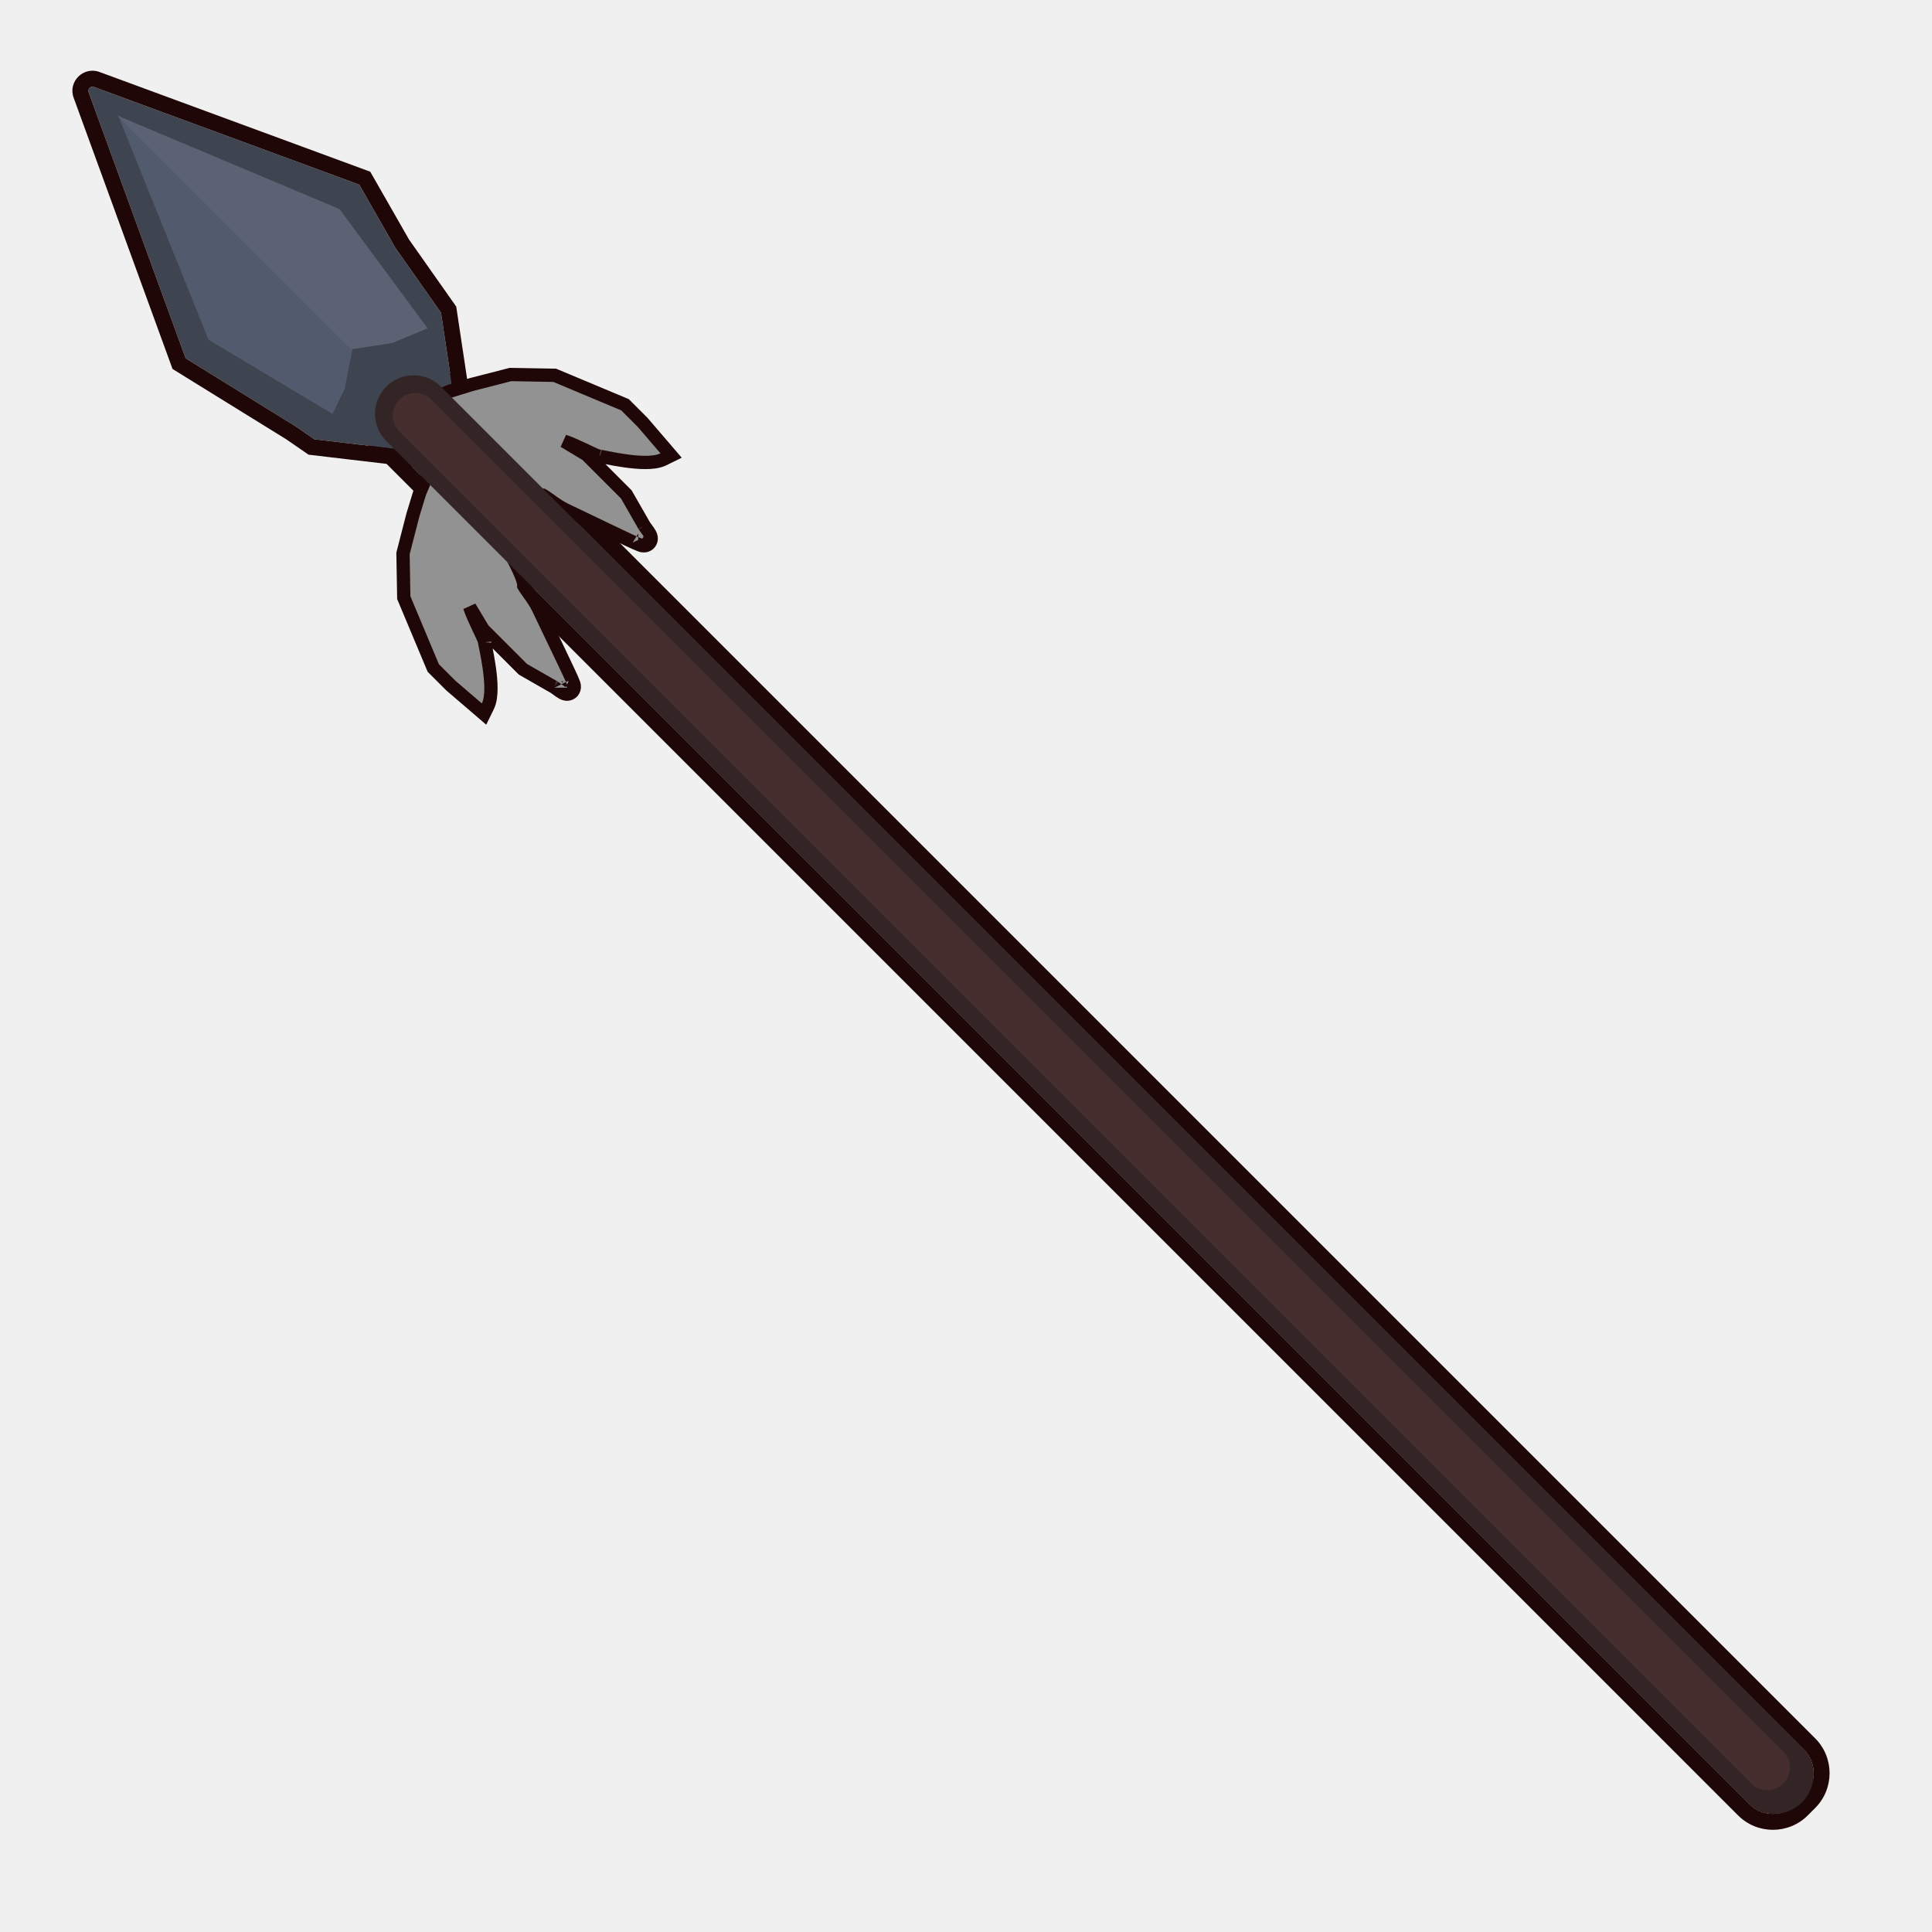
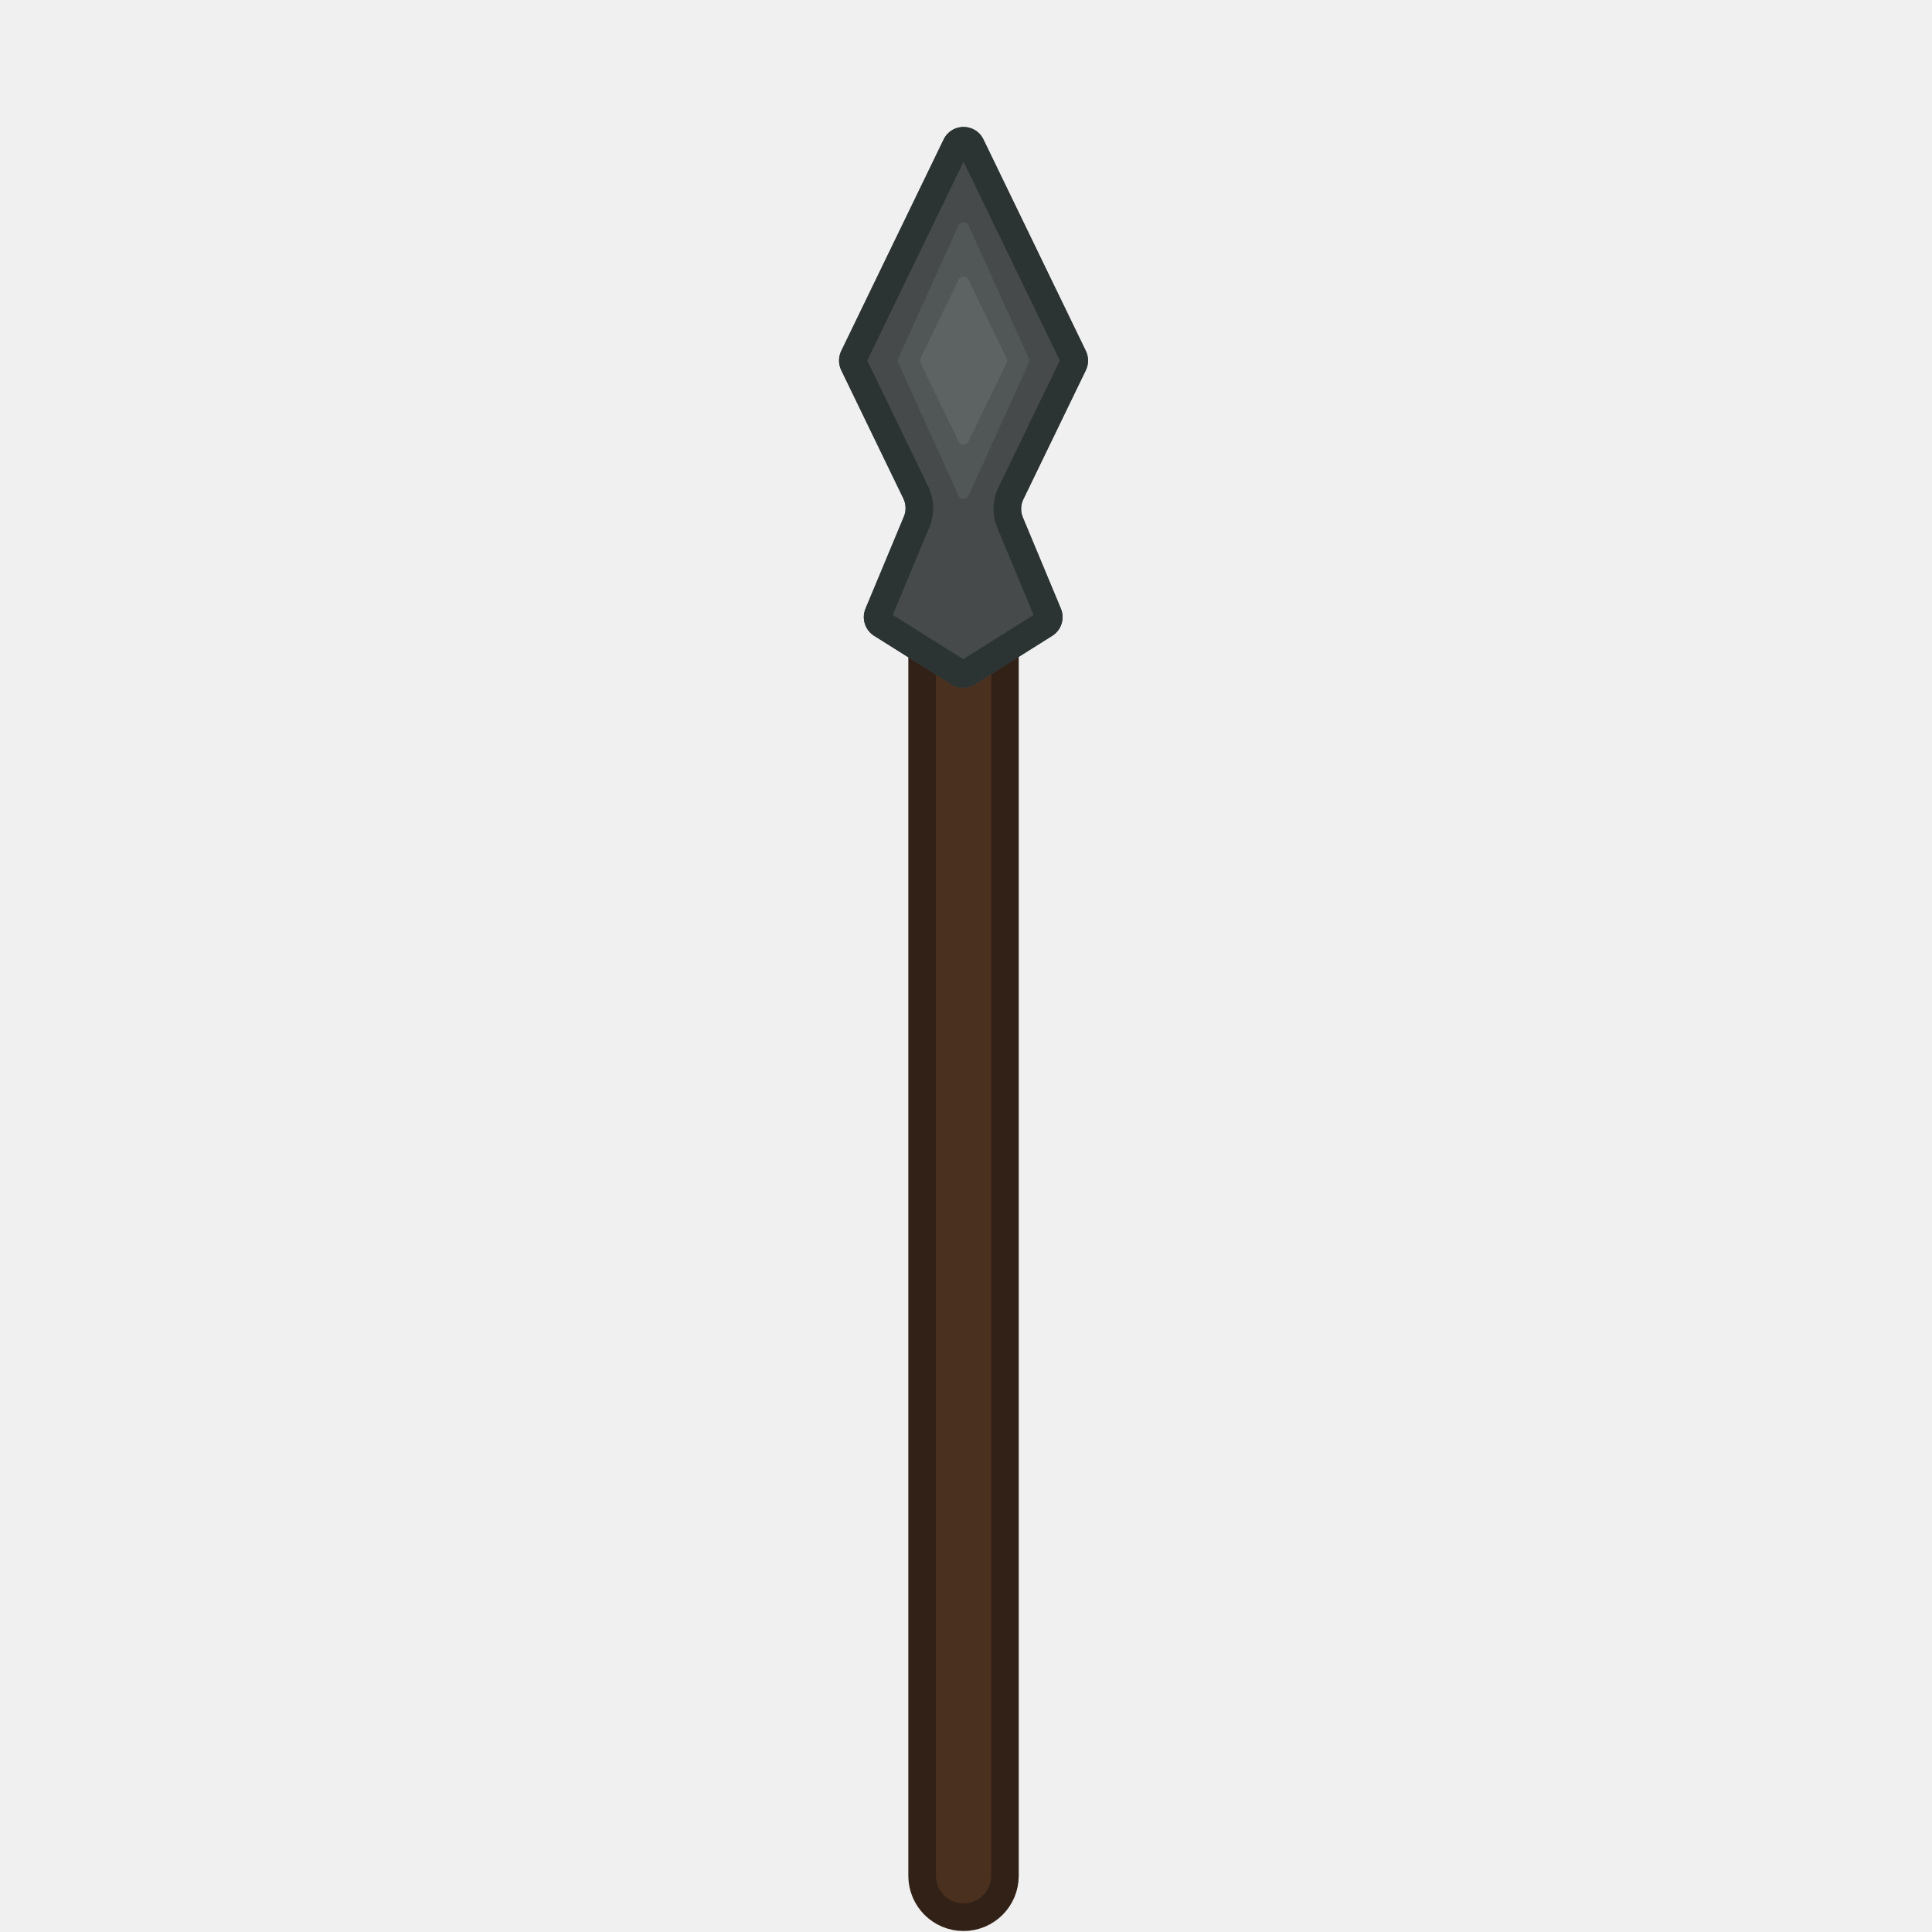
- <svg xmlns="http://www.w3.org/2000/svg" width="501" height="501" viewBox="0 0 501 501" fill="none">
-   <g clip-path="url(#clip0_147_60)">
-     <mask id="path-1-outside-1_147_60" maskUnits="userSpaceOnUse" x="84.084" y="84.144" width="396.687" height="396.687" fill="black">
-       <rect fill="white" x="84.084" y="84.144" width="396.687" height="396.687" />
-       <path d="M111.414 97.338C108.034 93.958 102.554 93.958 99.174 97.338L97.275 99.237C93.895 102.617 93.895 108.097 97.275 111.477L453.629 467.83C457.009 471.211 462.489 471.211 465.869 467.83L467.768 465.932C471.148 462.551 471.148 457.071 467.768 453.691L111.414 97.338Z" />
-     </mask>
-     <path d="M111.414 97.338C108.034 93.958 102.554 93.958 99.174 97.338L97.275 99.237C93.895 102.617 93.895 108.097 97.275 111.477L453.629 467.83C457.009 471.211 462.489 471.211 465.869 467.83L467.768 465.932C471.148 462.551 471.148 457.071 467.768 453.691L111.414 97.338Z" fill="#2F0A0A" />
-     <path d="M467.768 465.932L470.693 468.857L467.768 465.932ZM465.869 467.83L462.944 464.905L465.869 467.83ZM96.249 94.412L94.35 96.311L100.2 102.162L102.099 100.263L96.249 94.412ZM94.35 114.402L450.703 470.756L456.554 464.905L100.2 108.552L94.35 114.402ZM468.794 470.756L470.693 468.857L464.842 463.006L462.944 464.905L468.794 470.756ZM470.693 450.766L114.339 94.412L108.489 100.263L464.842 456.617L470.693 450.766ZM470.693 468.857C475.689 463.861 475.689 455.762 470.693 450.766L464.842 456.617C466.607 458.381 466.607 461.242 464.842 463.006L470.693 468.857ZM450.703 470.756C455.699 475.751 463.799 475.751 468.794 470.756L462.944 464.905C461.179 466.67 458.318 466.67 456.554 464.905L450.703 470.756ZM94.35 96.311C89.354 101.307 89.354 109.407 94.35 114.402L100.2 108.552C98.436 106.787 98.436 103.926 100.2 102.162L94.35 96.311ZM102.099 100.263C103.864 98.499 106.724 98.499 108.489 100.263L114.339 94.412C109.344 89.417 101.244 89.417 96.249 94.412L102.099 100.263Z" fill="#200707" mask="url(#path-1-outside-1_147_60)" />
-     <mask id="path-3-outside-2_147_60" maskUnits="userSpaceOnUse" x="-6.446" y="-6.921" width="156.978" height="156.978" fill="black">
-       <rect fill="white" x="-6.446" y="-6.921" width="156.978" height="156.978" />
-       <path fill-rule="evenodd" clip-rule="evenodd" d="M93.166 47.886L24.369 22.547C23.507 22.23 22.668 23.066 22.983 23.929L48.136 92.916L76.481 110.448L81.521 113.918L119.981 118.461L114.361 81.078L102.577 64.344L93.166 47.886Z" />
-     </mask>
-     <path fill-rule="evenodd" clip-rule="evenodd" d="M93.166 47.886L24.369 22.547C23.507 22.23 22.668 23.066 22.983 23.929L48.136 92.916L76.481 110.448L81.521 113.918L119.981 118.461L114.361 81.078L102.577 64.344L93.166 47.886Z" fill="#3F4550" />
-     <path d="M24.369 22.547L25.799 18.665L25.799 18.665L24.369 22.547ZM93.166 47.886L96.757 45.832L96.01 44.525L94.596 44.004L93.166 47.886ZM22.983 23.929L26.87 22.512L26.87 22.512L22.983 23.929ZM48.136 92.916L44.249 94.333L44.74 95.68L45.96 96.434L48.136 92.916ZM76.481 110.448L78.828 107.041L78.744 106.983L78.657 106.929L76.481 110.448ZM81.521 113.918L79.175 117.326L80.018 117.907L81.036 118.027L81.521 113.918ZM119.981 118.461L119.496 122.569L124.877 123.205L124.072 117.846L119.981 118.461ZM114.361 81.078L118.453 80.463L118.307 79.496L117.744 78.696L114.361 81.078ZM102.577 64.344L98.986 66.397L99.082 66.567L99.194 66.726L102.577 64.344ZM22.939 26.429L91.736 51.768L94.596 44.004L25.799 18.665L22.939 26.429ZM26.87 22.512C27.762 24.958 25.383 27.329 22.939 26.429L25.799 18.665C21.631 17.13 17.575 21.174 19.096 25.346L26.87 22.512ZM52.023 91.499L26.87 22.512L19.096 25.346L44.249 94.333L52.023 91.499ZM78.657 106.929L50.312 89.397L45.96 96.434L74.305 113.966L78.657 106.929ZM83.867 110.511L78.828 107.041L74.135 113.855L79.175 117.326L83.867 110.511ZM120.466 114.352L82.006 109.81L81.036 118.027L119.496 122.569L120.466 114.352ZM110.27 81.693L115.89 119.076L124.072 117.846L118.453 80.463L110.27 81.693ZM99.194 66.726L110.979 83.46L117.744 78.696L105.959 61.962L99.194 66.726ZM89.575 49.94L98.986 66.397L106.168 62.29L96.757 45.832L89.575 49.94Z" fill="#200707" mask="url(#path-3-outside-2_147_60)" />
-     <path fill-rule="evenodd" clip-rule="evenodd" d="M30.815 30.372L54.086 88.099L86.247 107.339L89.363 100.848L91.377 90.645L91.339 90.535L101.783 88.906L109.859 85.19L94.241 79.826L88.072 54.25L31.646 30.524L30.619 29.886L30.719 30.134L30.474 30.031L30.815 30.372Z" fill="#525B6D" />
-     <path d="M91.027 90.584L30.474 30.031L88.072 54.25L110.885 85.139L101.783 88.906L91.027 90.584Z" fill="#5A6273" />
-     <path d="M113.11 122.164L111.523 121.482L110.844 123.07L108.885 127.655L108.849 127.739L108.822 127.827L107.082 133.504L107.071 133.541L107.061 133.58L104.563 143.296L104.505 143.522L104.509 143.756L104.701 154.648L104.707 154.979L104.835 155.284L112.219 172.907L112.35 173.22L112.59 173.459L116.855 177.725L116.901 177.771L116.951 177.814L123.829 183.717L125.519 185.167L126.499 183.168C127.15 181.842 127.315 180.086 127.311 178.436C127.307 176.723 127.115 174.853 126.871 173.136C126.626 171.411 126.323 169.798 126.082 168.594C126.003 168.196 125.929 167.834 125.867 167.532C125.836 167.382 125.809 167.247 125.785 167.13C125.748 166.947 125.721 166.812 125.704 166.719C125.7 166.696 125.697 166.678 125.695 166.664C125.675 166.408 125.608 166.199 125.586 166.132L125.584 166.124C125.542 165.994 125.49 165.859 125.44 165.735C125.338 165.483 125.2 165.175 125.046 164.841C124.865 164.449 124.641 163.976 124.399 163.465C124.233 163.115 124.059 162.746 123.884 162.375C123.068 160.635 122.224 158.759 121.783 157.4L125.18 163.062L125.289 163.244L125.439 163.394L130.803 168.757L135.434 173.389L135.597 173.552L135.796 173.666L143.428 178.039L143.576 178.124L143.641 178.145C143.651 178.151 143.663 178.159 143.676 178.168C143.77 178.229 143.897 178.319 144.061 178.439C144.141 178.498 144.231 178.565 144.328 178.637C144.591 178.833 144.902 179.064 145.179 179.254C145.374 179.388 145.595 179.531 145.817 179.652C145.993 179.747 146.354 179.933 146.783 179.988C147.011 180.018 147.425 180.034 147.871 179.82C148.381 179.575 148.695 179.144 148.834 178.709C148.953 178.333 148.933 177.998 148.907 177.801C148.879 177.587 148.825 177.392 148.77 177.23C148.599 176.719 148.053 175.513 147.377 174.066C146.675 172.561 145.766 170.657 144.804 168.654C144.227 167.452 143.632 166.215 143.05 165.006C141.687 162.176 140.398 159.5 139.596 157.784C138.956 156.416 137.909 154.949 137.1 153.816C137.037 153.727 136.975 153.64 136.915 153.555C136.472 152.934 136.133 152.446 135.916 152.077C135.883 152.02 135.856 151.971 135.833 151.929C135.842 151.757 135.831 151.614 135.821 151.52C135.798 151.292 135.75 151.066 135.699 150.863C135.595 150.456 135.434 149.99 135.248 149.51C134.872 148.54 134.333 147.361 133.744 146.184C133.152 145.004 132.494 143.795 131.871 142.765C131.276 141.781 130.628 140.818 130.055 140.245C128.846 139.035 122.712 131.668 119.539 127.82L118.654 125.173L118.409 124.441L117.7 124.137L113.11 122.164ZM125.69 166.63C125.69 166.631 125.69 166.633 125.691 166.637C125.69 166.633 125.69 166.63 125.69 166.63ZM145.506 178.338C145.505 178.338 145.505 178.337 145.505 178.335C145.505 178.337 145.506 178.339 145.506 178.338ZM147.504 176.643C147.504 176.643 147.498 176.64 147.484 176.633C147.497 176.639 147.504 176.642 147.504 176.643ZM143.598 178.119C143.598 178.119 143.599 178.12 143.601 178.121C143.599 178.12 143.598 178.119 143.598 178.119Z" fill="#929292" stroke="#200707" stroke-width="3.448" />
-     <path d="M111.026 105.722L110.344 104.135L111.932 103.456L116.516 101.497L116.601 101.461L116.689 101.434L122.366 99.694L122.403 99.683L122.441 99.673L132.158 97.175L132.384 97.117L132.617 97.121L143.51 97.313L143.841 97.319L144.146 97.447L161.769 104.83L162.081 104.961L162.321 105.201L166.587 109.467L166.633 109.513L166.676 109.563L172.579 116.441L174.029 118.13L172.03 119.111C170.704 119.762 168.947 119.927 167.297 119.923C165.585 119.919 163.715 119.727 161.997 119.483C160.272 119.238 158.66 118.934 157.456 118.694C157.058 118.615 156.696 118.541 156.394 118.479C156.244 118.448 156.108 118.42 155.991 118.397C155.809 118.36 155.674 118.333 155.581 118.316C155.558 118.312 155.54 118.309 155.526 118.307C155.27 118.287 155.061 118.219 154.994 118.198L154.986 118.195C154.856 118.153 154.721 118.102 154.596 118.051C154.345 117.95 154.037 117.812 153.703 117.658C153.311 117.477 152.838 117.253 152.327 117.011C151.977 116.845 151.608 116.671 151.236 116.496C149.497 115.68 147.621 114.835 146.262 114.395L151.924 117.792L152.106 117.901L152.256 118.051L157.619 123.414L162.251 128.046L162.413 128.209L162.528 128.408L166.9 136.04L166.985 136.188L167.007 136.253C167.013 136.263 167.021 136.274 167.03 136.288C167.091 136.382 167.18 136.508 167.301 136.673C167.36 136.753 167.427 136.843 167.499 136.94C167.695 137.203 167.926 137.514 168.116 137.79C168.25 137.986 168.393 138.207 168.513 138.429C168.609 138.605 168.795 138.966 168.85 139.395C168.88 139.622 168.896 140.037 168.682 140.482C168.437 140.993 168.005 141.307 167.57 141.445C167.195 141.565 166.86 141.544 166.663 141.519C166.449 141.491 166.253 141.436 166.092 141.382C165.581 141.211 164.375 140.665 162.928 139.989C161.423 139.286 159.518 138.377 157.516 137.416C156.314 136.839 155.077 136.244 153.868 135.662C151.038 134.299 148.361 133.01 146.645 132.208C145.278 131.568 143.81 130.52 142.678 129.712C142.589 129.648 142.502 129.586 142.417 129.526C141.796 129.084 141.308 128.744 140.938 128.528C140.882 128.495 140.833 128.468 140.79 128.445C140.619 128.454 140.475 128.442 140.382 128.433C140.154 128.41 139.927 128.362 139.725 128.31C139.318 128.206 138.851 128.045 138.371 127.859C137.402 127.484 136.223 126.945 135.046 126.355C133.866 125.764 132.657 125.106 131.626 124.482C130.643 123.887 129.68 123.24 129.107 122.667C127.897 121.457 120.529 115.324 116.682 112.151L114.035 111.266L113.303 111.021L112.998 110.311L111.026 105.722ZM155.492 118.301C155.492 118.301 155.495 118.302 155.499 118.302C155.494 118.302 155.492 118.301 155.492 118.301ZM167.2 138.117C167.2 138.117 167.199 138.117 167.197 138.116C167.199 138.117 167.2 138.117 167.2 138.117ZM165.504 140.116C165.505 140.116 165.502 140.11 165.495 140.096C165.501 140.109 165.504 140.116 165.504 140.116ZM166.981 136.21C166.981 136.21 166.982 136.211 166.983 136.213C166.982 136.211 166.981 136.21 166.981 136.21Z" fill="#929292" stroke="#200707" stroke-width="3.448" />
-     <rect width="19.996" height="519.202" rx="9.998" transform="matrix(-0.707107 0.707107 0.707107 0.707107 107.244 93.1678)" fill="#332525" />
-     <rect width="11.722" height="507.48" rx="5.861" transform="matrix(-0.707107 0.707107 0.707107 0.707107 107.731 99.5061)" fill="#472E2E" />
-   </g>
-   <defs>
-     <clipPath id="clip0_147_60">
-       <rect width="500" height="500" fill="white" transform="translate(0.625 0.375)" />
-     </clipPath>
-   </defs>
+ <svg xmlns="http://www.w3.org/2000/svg" width="350" height="350" viewBox="0 0 350 350" fill="none">
+   <path d="M174.553 85.32C178.695 85.32 182.053 88.678 182.053 92.82V339.82C182.053 343.962 178.695 347.32 174.553 347.32C170.411 347.32 167.053 343.962 167.053 339.82V92.82C167.053 88.678 170.411 85.32 174.553 85.32Z" fill="#4A301F" stroke="#322116" stroke-width="5" />
+   <mask id="path-2-inside-1_1236_8" fill="white">
+     <path d="M196.712 63.578C197.245 64.679 197.245 65.964 196.712 67.065L185.388 90.448C184.889 91.479 184.856 92.674 185.297 93.731L192.188 110.258C192.94 112.062 192.279 114.145 190.624 115.184L176.619 123.983C175.318 124.8 173.664 124.8 172.363 123.983L158.362 115.184C156.707 114.145 156.046 112.062 156.798 110.258L163.747 93.592C164.187 92.535 164.154 91.34 163.655 90.309L152.4 67.065C151.867 65.964 151.867 64.679 152.4 63.578L170.956 25.257C172.413 22.248 176.699 22.248 178.156 25.257L196.712 63.578Z" />
+   </mask>
+   <path d="M196.712 63.578C197.245 64.679 197.245 65.964 196.712 67.065L185.388 90.448C184.889 91.479 184.856 92.674 185.297 93.731L192.188 110.258C192.94 112.062 192.279 114.145 190.624 115.184L176.619 123.983C175.318 124.8 173.664 124.8 172.363 123.983L158.362 115.184C156.707 114.145 156.046 112.062 156.798 110.258L163.747 93.592C164.187 92.535 164.154 91.34 163.655 90.309L152.4 67.065C151.867 65.964 151.867 64.679 152.4 63.578L170.956 25.257C172.413 22.248 176.699 22.248 178.156 25.257L196.712 63.578Z" fill="#464A4A" />
+   <path d="M170.956 25.257L166.455 23.078L170.956 25.257ZM152.4 67.065L156.9 64.886L152.4 67.065ZM152.4 63.578L147.9 61.399L152.4 63.578ZM163.655 90.309L168.155 88.13L163.655 90.309ZM158.362 115.184L161.022 110.951L158.362 115.184ZM156.798 110.258L152.183 108.334L156.798 110.258ZM176.619 123.983L173.96 119.749L176.619 123.983ZM172.363 123.983L169.703 128.216L172.363 123.983ZM192.188 110.258L196.803 108.334L192.188 110.258ZM190.624 115.184L187.964 110.951L190.624 115.184ZM185.388 90.448L180.888 88.269L185.388 90.448ZM185.297 93.731L189.912 91.806L185.297 93.731ZM196.712 67.065L192.211 64.886L196.712 67.065ZM196.712 63.578L192.211 65.757L196.712 63.578ZM196.712 67.065L192.211 64.886L180.888 88.269L185.388 90.448L189.889 92.627L201.212 69.244L196.712 67.065ZM185.297 93.731L180.682 95.655L187.573 112.182L192.188 110.258L196.803 108.334L189.912 91.806L185.297 93.731ZM190.624 115.184L187.964 110.951L173.96 119.749L176.619 123.983L179.279 128.217L193.284 119.418L190.624 115.184ZM172.363 123.983L175.024 119.749L161.022 110.951L158.362 115.184L155.702 119.418L169.703 128.216L172.363 123.983ZM156.798 110.258L161.413 112.182L168.362 95.516L163.747 93.592L159.132 91.668L152.183 108.334L156.798 110.258ZM163.655 90.309L168.155 88.13L156.9 64.886L152.4 67.065L147.9 69.244L159.155 92.489L163.655 90.309ZM152.4 63.578L156.9 65.757L175.456 27.436L170.956 25.257L166.455 23.078L147.9 61.399L152.4 63.578ZM178.156 25.257L173.656 27.436L192.211 65.757L196.712 63.578L201.212 61.399L182.656 23.078L178.156 25.257ZM170.956 25.257L175.456 27.436C175.092 28.188 174.02 28.188 173.656 27.436L178.156 25.257L182.656 23.078C179.378 16.307 169.734 16.307 166.455 23.078L170.956 25.257ZM152.4 67.065L156.9 64.886C157.033 65.161 157.033 65.482 156.9 65.757L152.4 63.578L147.9 61.399C146.7 63.877 146.7 66.767 147.9 69.244L152.4 67.065ZM163.747 93.592L168.362 95.516C169.353 93.138 169.278 90.449 168.155 88.13L163.655 90.309L159.155 92.489C159.03 92.231 159.022 91.932 159.132 91.668L163.747 93.592ZM158.362 115.184L161.022 110.951C161.436 111.211 161.601 111.732 161.413 112.182L156.798 110.258L152.183 108.334C150.491 112.392 151.979 117.079 155.702 119.418L158.362 115.184ZM176.619 123.983L173.96 119.749C174.285 119.545 174.698 119.545 175.024 119.749L172.363 123.983L169.703 128.216C172.63 130.055 176.352 130.056 179.279 128.217L176.619 123.983ZM192.188 110.258L187.573 112.182C187.385 111.731 187.551 111.211 187.964 110.951L190.624 115.184L193.284 119.418C197.007 117.079 198.495 112.392 196.803 108.334L192.188 110.258ZM185.388 90.448L180.888 88.269C179.765 90.588 179.69 93.277 180.682 95.655L185.297 93.731L189.912 91.806C190.022 92.071 190.013 92.37 189.889 92.627L185.388 90.448ZM196.712 67.065L201.212 69.244C202.411 66.767 202.411 63.877 201.212 61.399L196.712 63.578L192.211 65.757C192.078 65.482 192.078 65.161 192.211 64.886L196.712 67.065Z" fill="#2B3333" mask="url(#path-2-inside-1_1236_8)" />
+   <path d="M173.642 40.832C173.997 40.049 175.109 40.049 175.464 40.832L186.366 64.908C186.485 65.17 186.485 65.471 186.366 65.733L175.464 89.809C175.109 90.592 173.997 90.592 173.642 89.809L162.74 65.733C162.621 65.471 162.621 65.17 162.74 64.908L173.642 40.832Z" fill="#515656" />
+   <path d="M173.653 50.676C174.018 49.925 175.088 49.925 175.453 50.676L182.341 64.884C182.475 65.159 182.475 65.481 182.341 65.757L175.453 79.964C175.088 80.716 174.018 80.716 173.653 79.964L166.765 65.757C166.631 65.481 166.631 65.159 166.765 64.884L173.653 50.676Z" fill="#5D6262" />
</svg>
